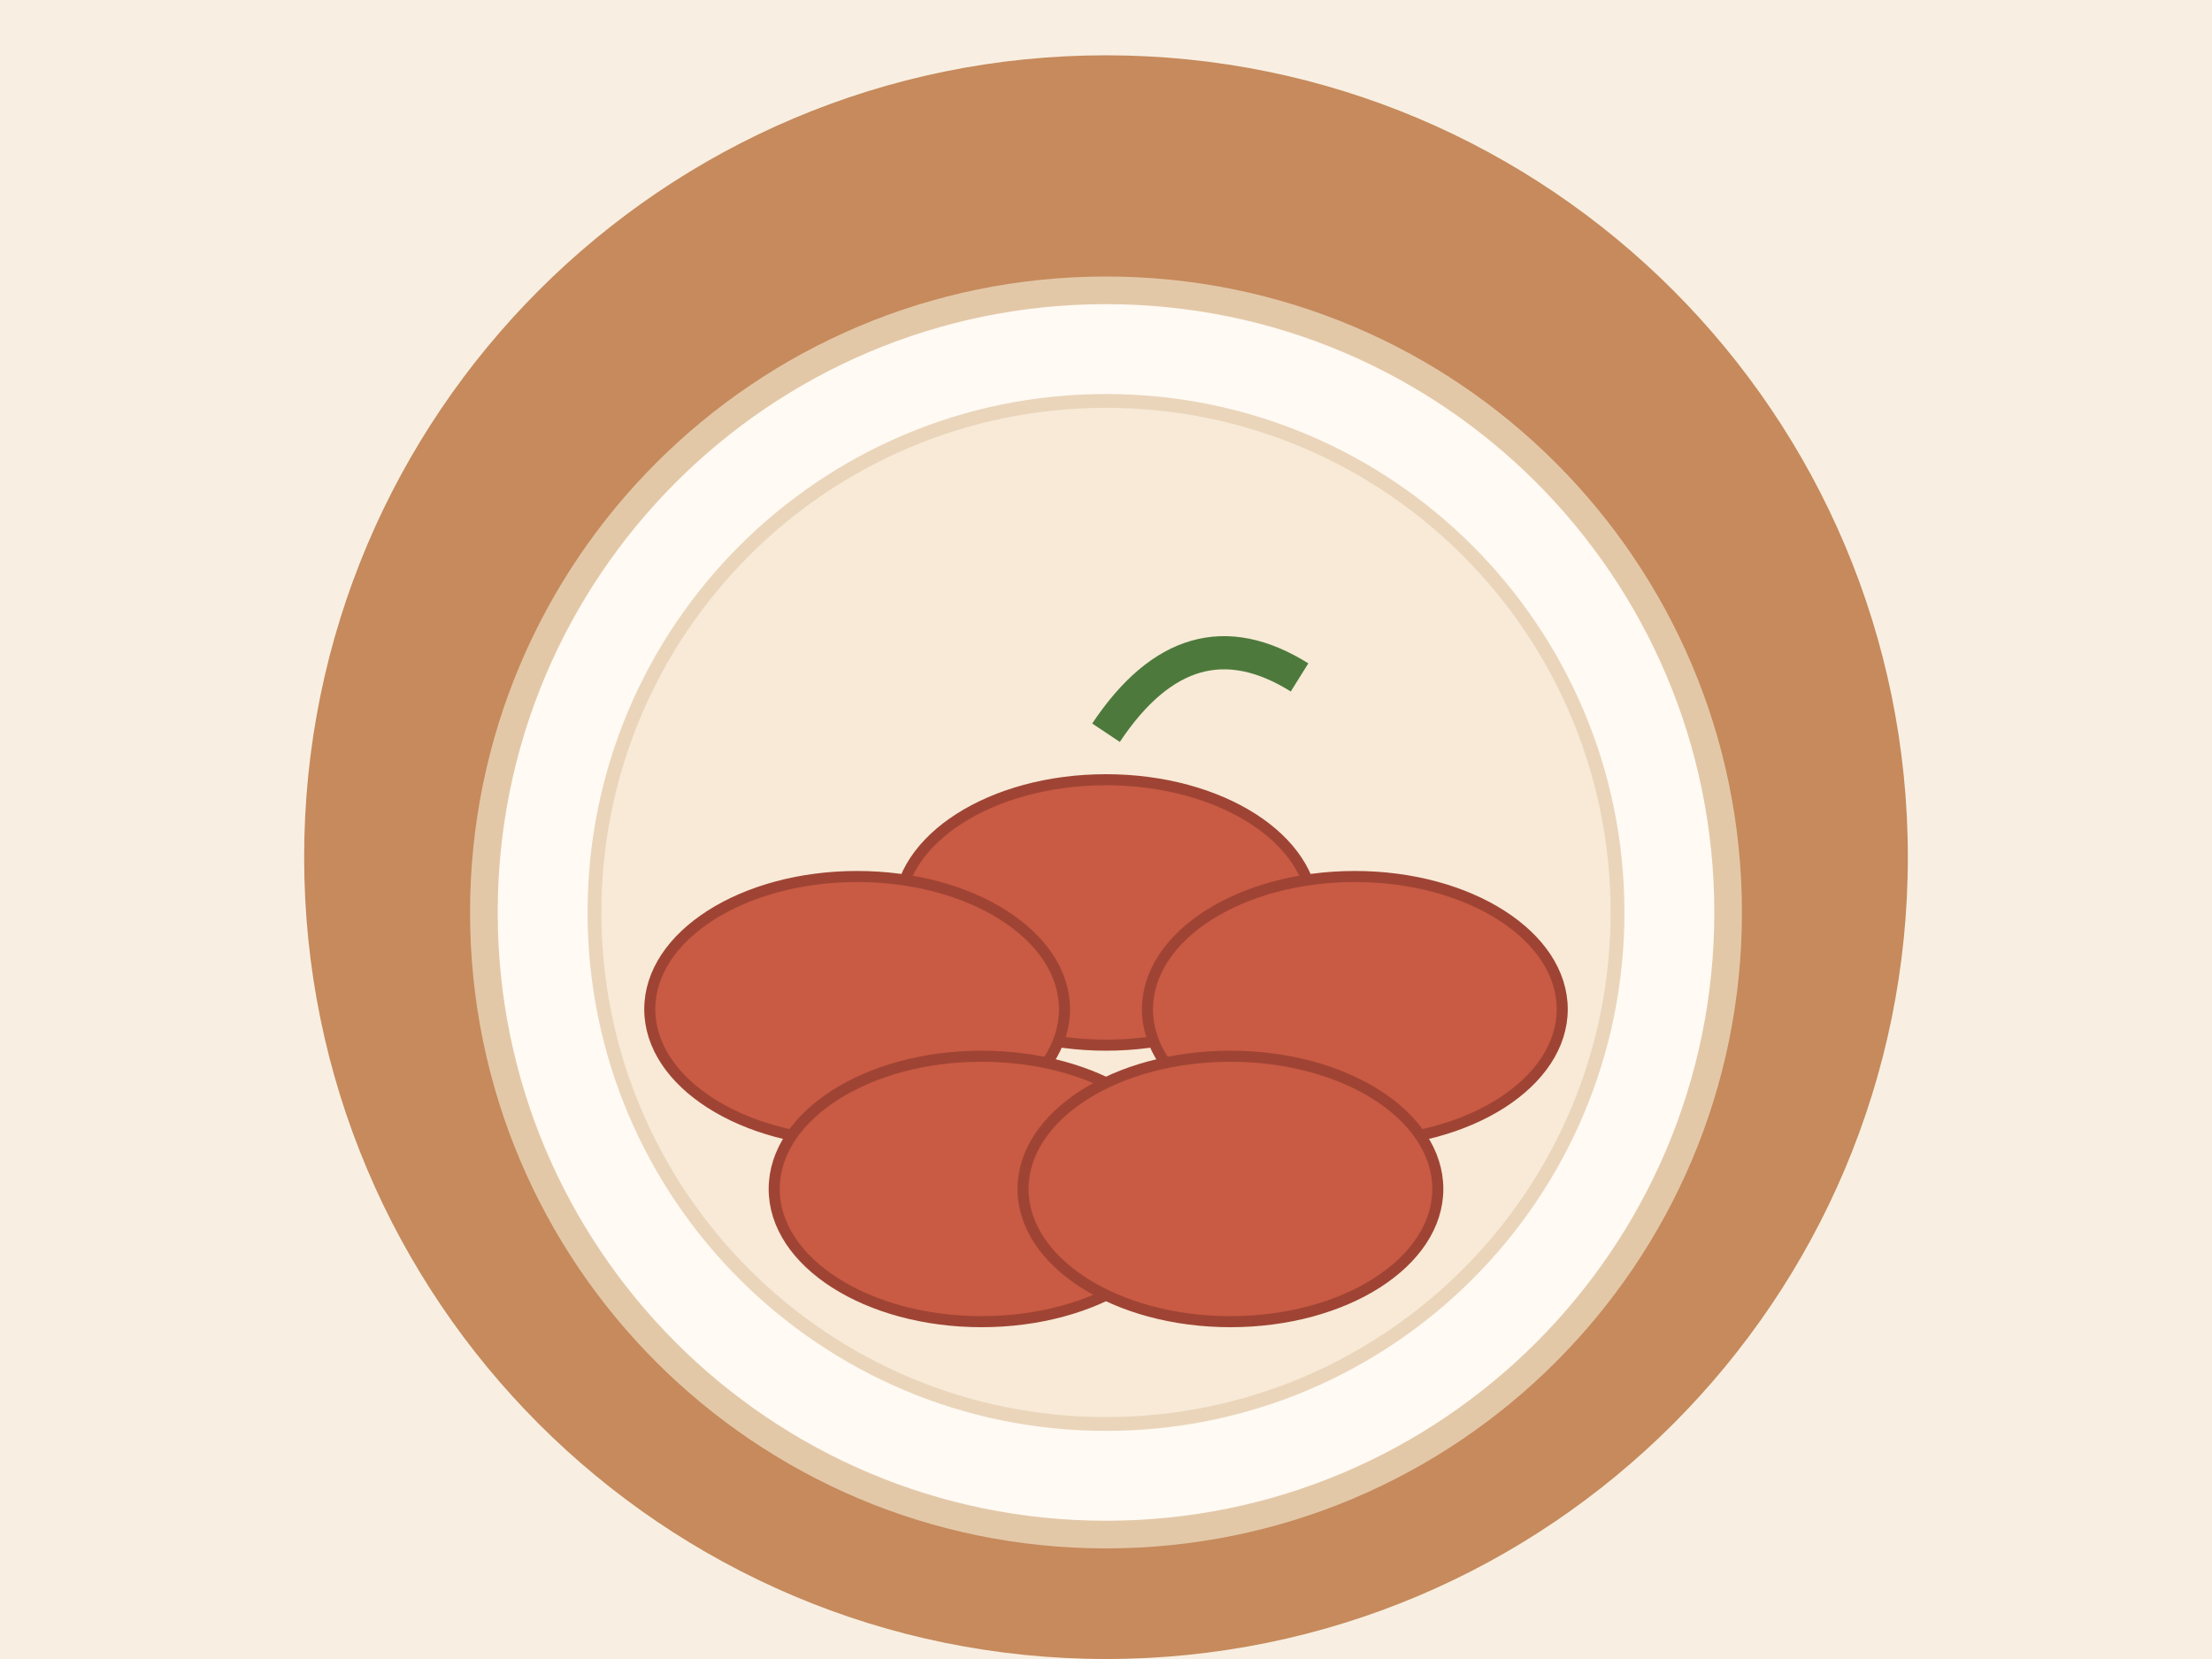
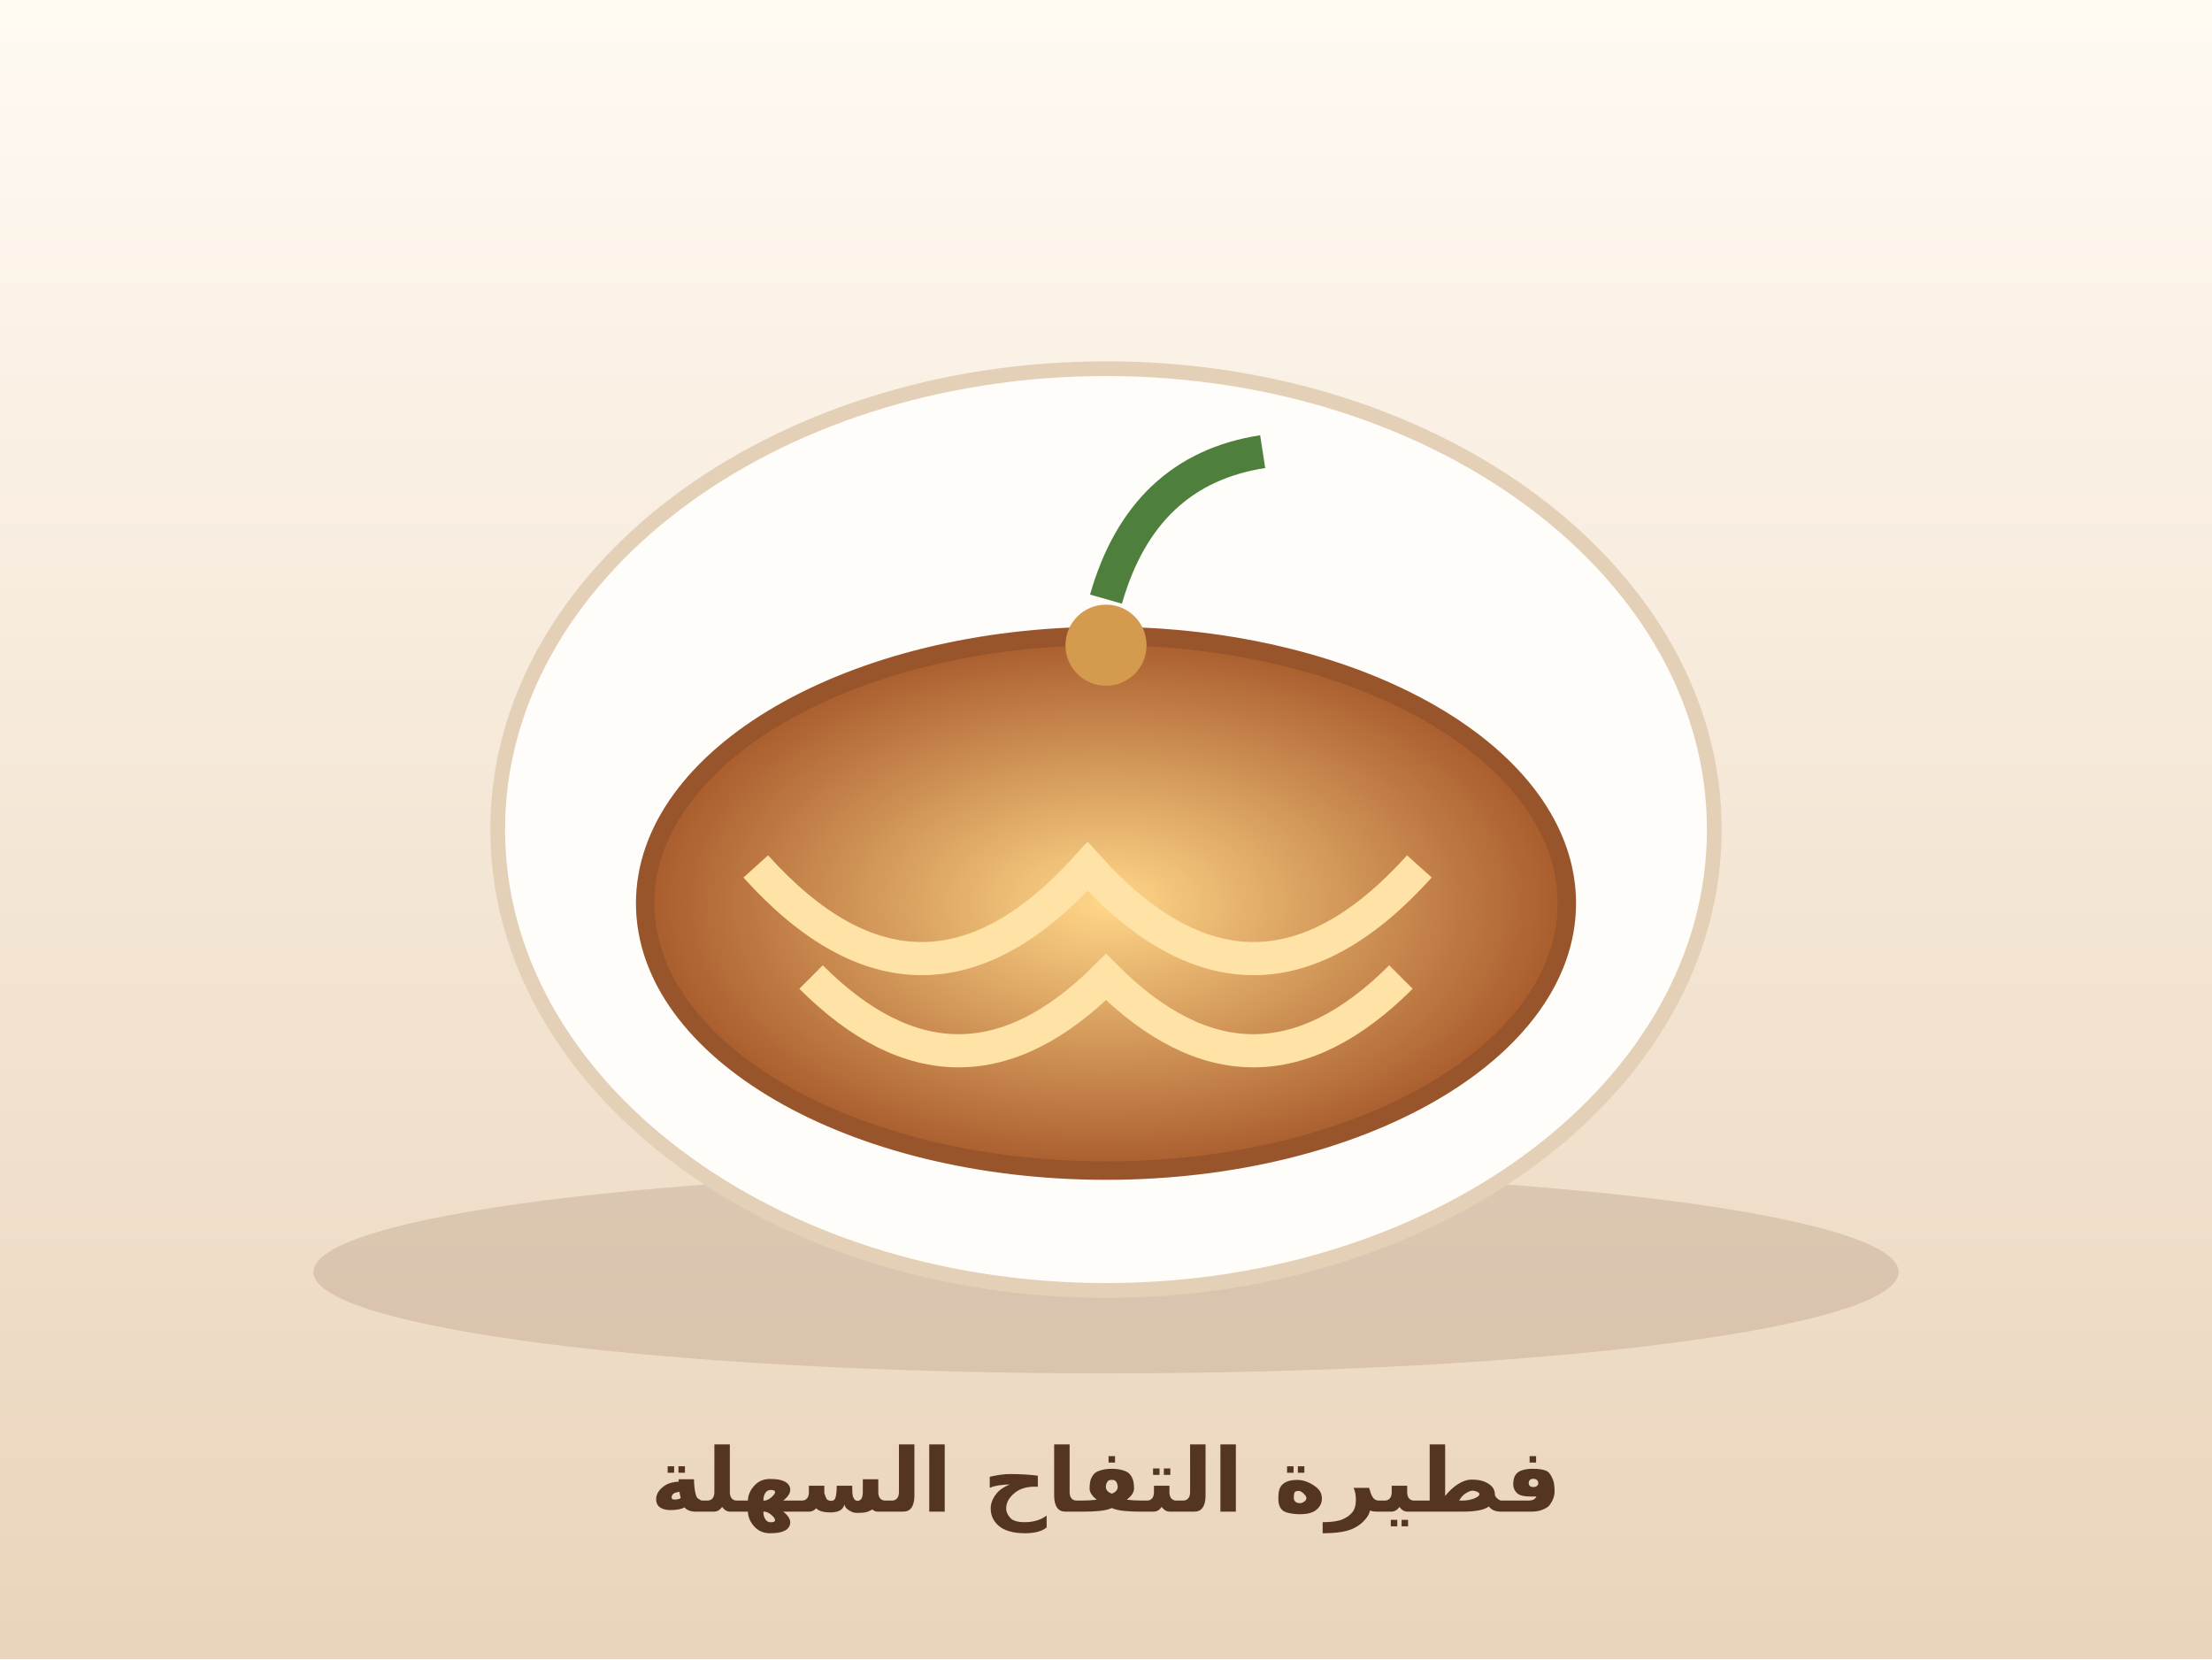
- <svg xmlns="http://www.w3.org/2000/svg" width="800" height="600">
-   <rect width="800" height="600" fill="#f8efe2" />
-   <circle cx="400" cy="310" r="290" fill="#c68a5c" />
-   <circle cx="400" cy="330" r="225" fill="#fffaf3" stroke="#e3c8a8" stroke-width="10" />
-   <circle cx="400" cy="330" r="185" fill="#f8ead7" stroke="#ead5bb" stroke-width="5" />
-   <g fill="#c95a43" stroke="#9f4434" stroke-width="4">
-     <ellipse cx="400" cy="330" rx="75" ry="48" />
-     <ellipse cx="310" cy="365" rx="75" ry="48" />
-     <ellipse cx="490" cy="365" rx="75" ry="48" />
-     <ellipse cx="355" cy="430" rx="75" ry="48" />
-     <ellipse cx="445" cy="430" rx="75" ry="48" />
+ <svg xmlns="http://www.w3.org/2000/svg" viewBox="0 0 1200 900">
+   <defs>
+     <linearGradient id="b" x2="0" y2="1">
+       <stop stop-color="#fffaf2" />
+       <stop offset="1" stop-color="#ead4bb" />
+     </linearGradient>
+     <radialGradient id="p">
+       <stop stop-color="#ffd789" />
+       <stop offset="1" stop-color="#a95c2d" />
+     </radialGradient>
+   </defs>
+   <rect width="1200" height="900" fill="url(#b)" />
+   <ellipse cx="600" cy="690" rx="430" ry="55" fill="#6b432d" opacity=".16" />
+   <ellipse cx="600" cy="450" rx="330" ry="250" fill="#fffdf9" stroke="#e4d0b7" stroke-width="8" />
+   <ellipse cx="600" cy="490" rx="250" ry="145" fill="url(#p)" stroke="#98542b" stroke-width="10" />
+   <g fill="none" stroke="#ffe2a5" stroke-width="18">
+     <path d="M410 470q90 100 180 0q90 100 180 0" />
+     <path d="M440 530q80 80 160 0q80 80 160 0" />
  </g>
-   <path d="M400 265 Q430 220 470 245" fill="none" stroke="#4d7a3c" stroke-width="12" />
+   <circle cx="600" cy="350" r="22" fill="#d49b4e" />
+   <path d="M600 325q20-70 85-80" fill="none" stroke="#4f7f3d" stroke-width="18" />
+   <text x="600" y="820" text-anchor="middle" font-family="Arial,sans-serif" font-size="48" font-weight="700" fill="#543522">فطيرة التفاح السهلة</text>
</svg>
